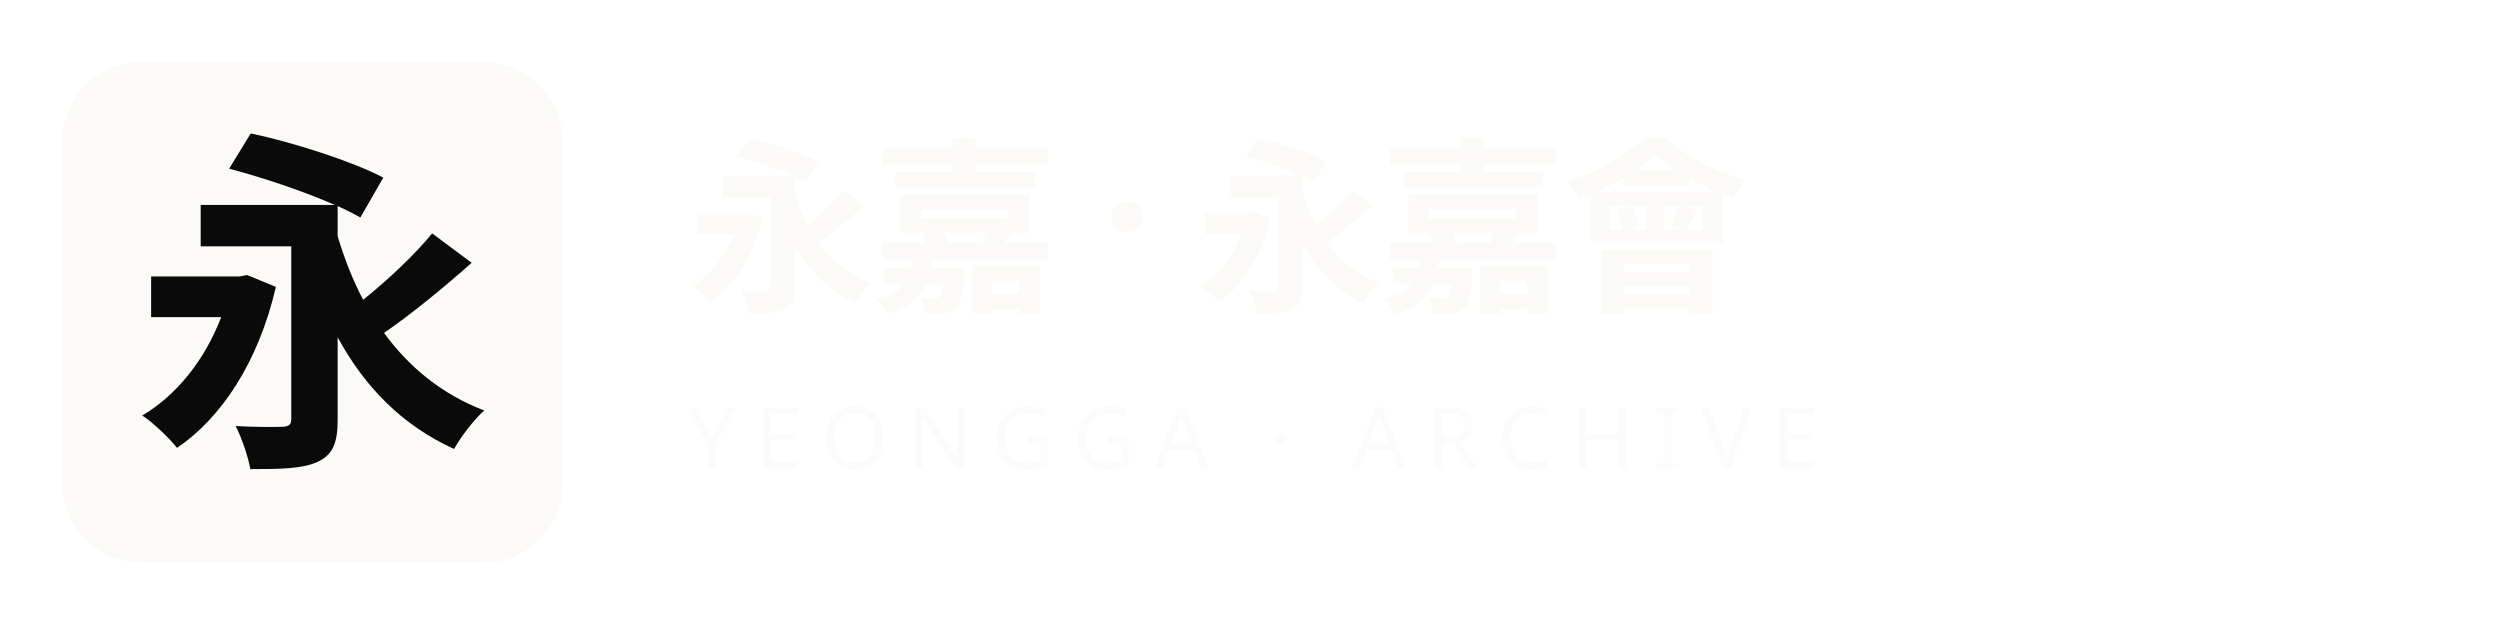
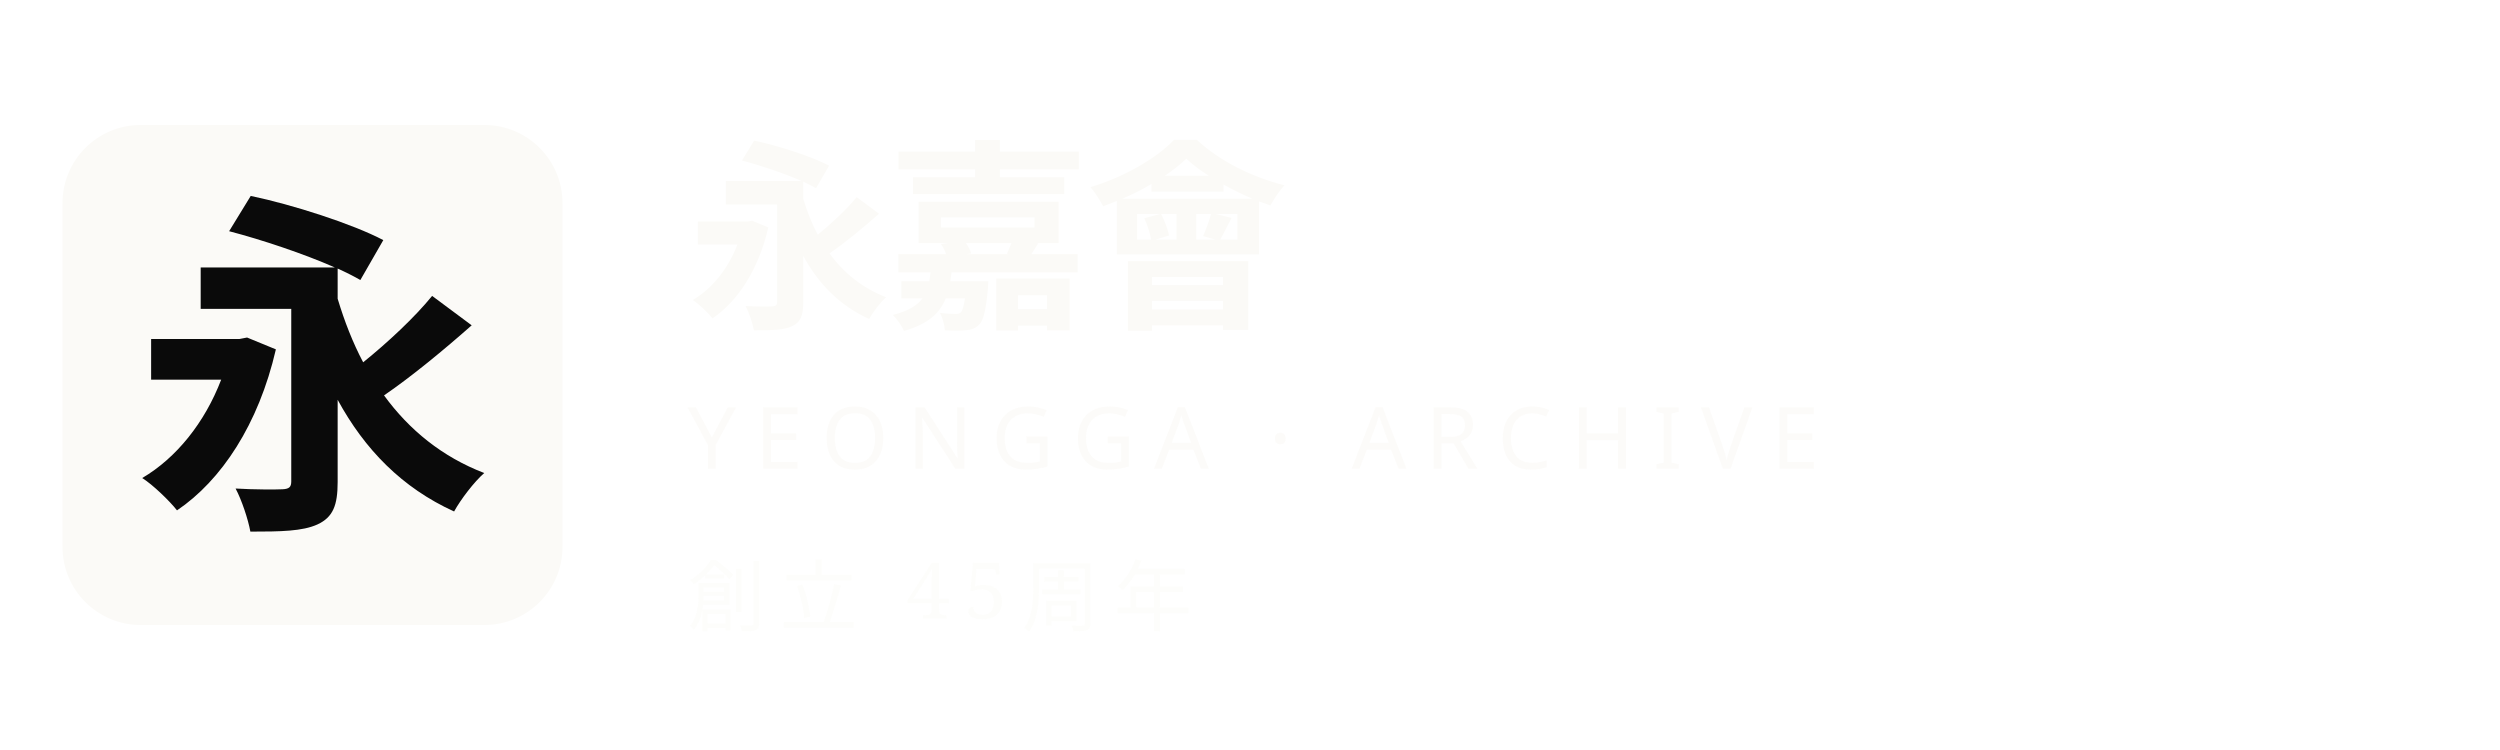
- <svg xmlns="http://www.w3.org/2000/svg" viewBox="0 0 320 80" font-family="'Noto Serif KR','Nanum Myeongjo','Apple SD Gothic Neo',serif">
-   <rect x="8" y="8" width="64" height="64" rx="10" fill="#fbfaf7" />
-   <text x="40" y="56" font-size="46" font-weight="700" text-anchor="middle" fill="#0a0a0a">永</text>
-   <text x="88" y="38" font-size="24" font-weight="700" fill="#fbfaf7" letter-spacing="-0.5">永嘉 · 永嘉會</text>
+ <svg xmlns="http://www.w3.org/2000/svg" viewBox="0 0 320 96" font-family="'Noto Serif KR','Nanum Myeongjo','Apple SD Gothic Neo',serif">
+   <rect x="8" y="16" width="64" height="64" rx="10" fill="#fbfaf7" />
+   <text x="40" y="64" font-size="46" font-weight="700" text-anchor="middle" fill="#0a0a0a">永</text>
+   <text x="88" y="40" font-size="26" font-weight="700" fill="#fbfaf7" letter-spacing="-0.5">永嘉會</text>
  <text x="88" y="60" font-family="'Noto Sans KR','Pretendard',sans-serif" font-size="11" font-weight="500" fill="#fbfaf7" fill-opacity="0.7" letter-spacing="2.4">YEONGGA · ARCHIVE</text>
+   <text x="88" y="80" font-size="10" font-weight="500" fill="#fbfaf7" fill-opacity="0.55" letter-spacing="1.8">創立 45周年</text>
</svg>
